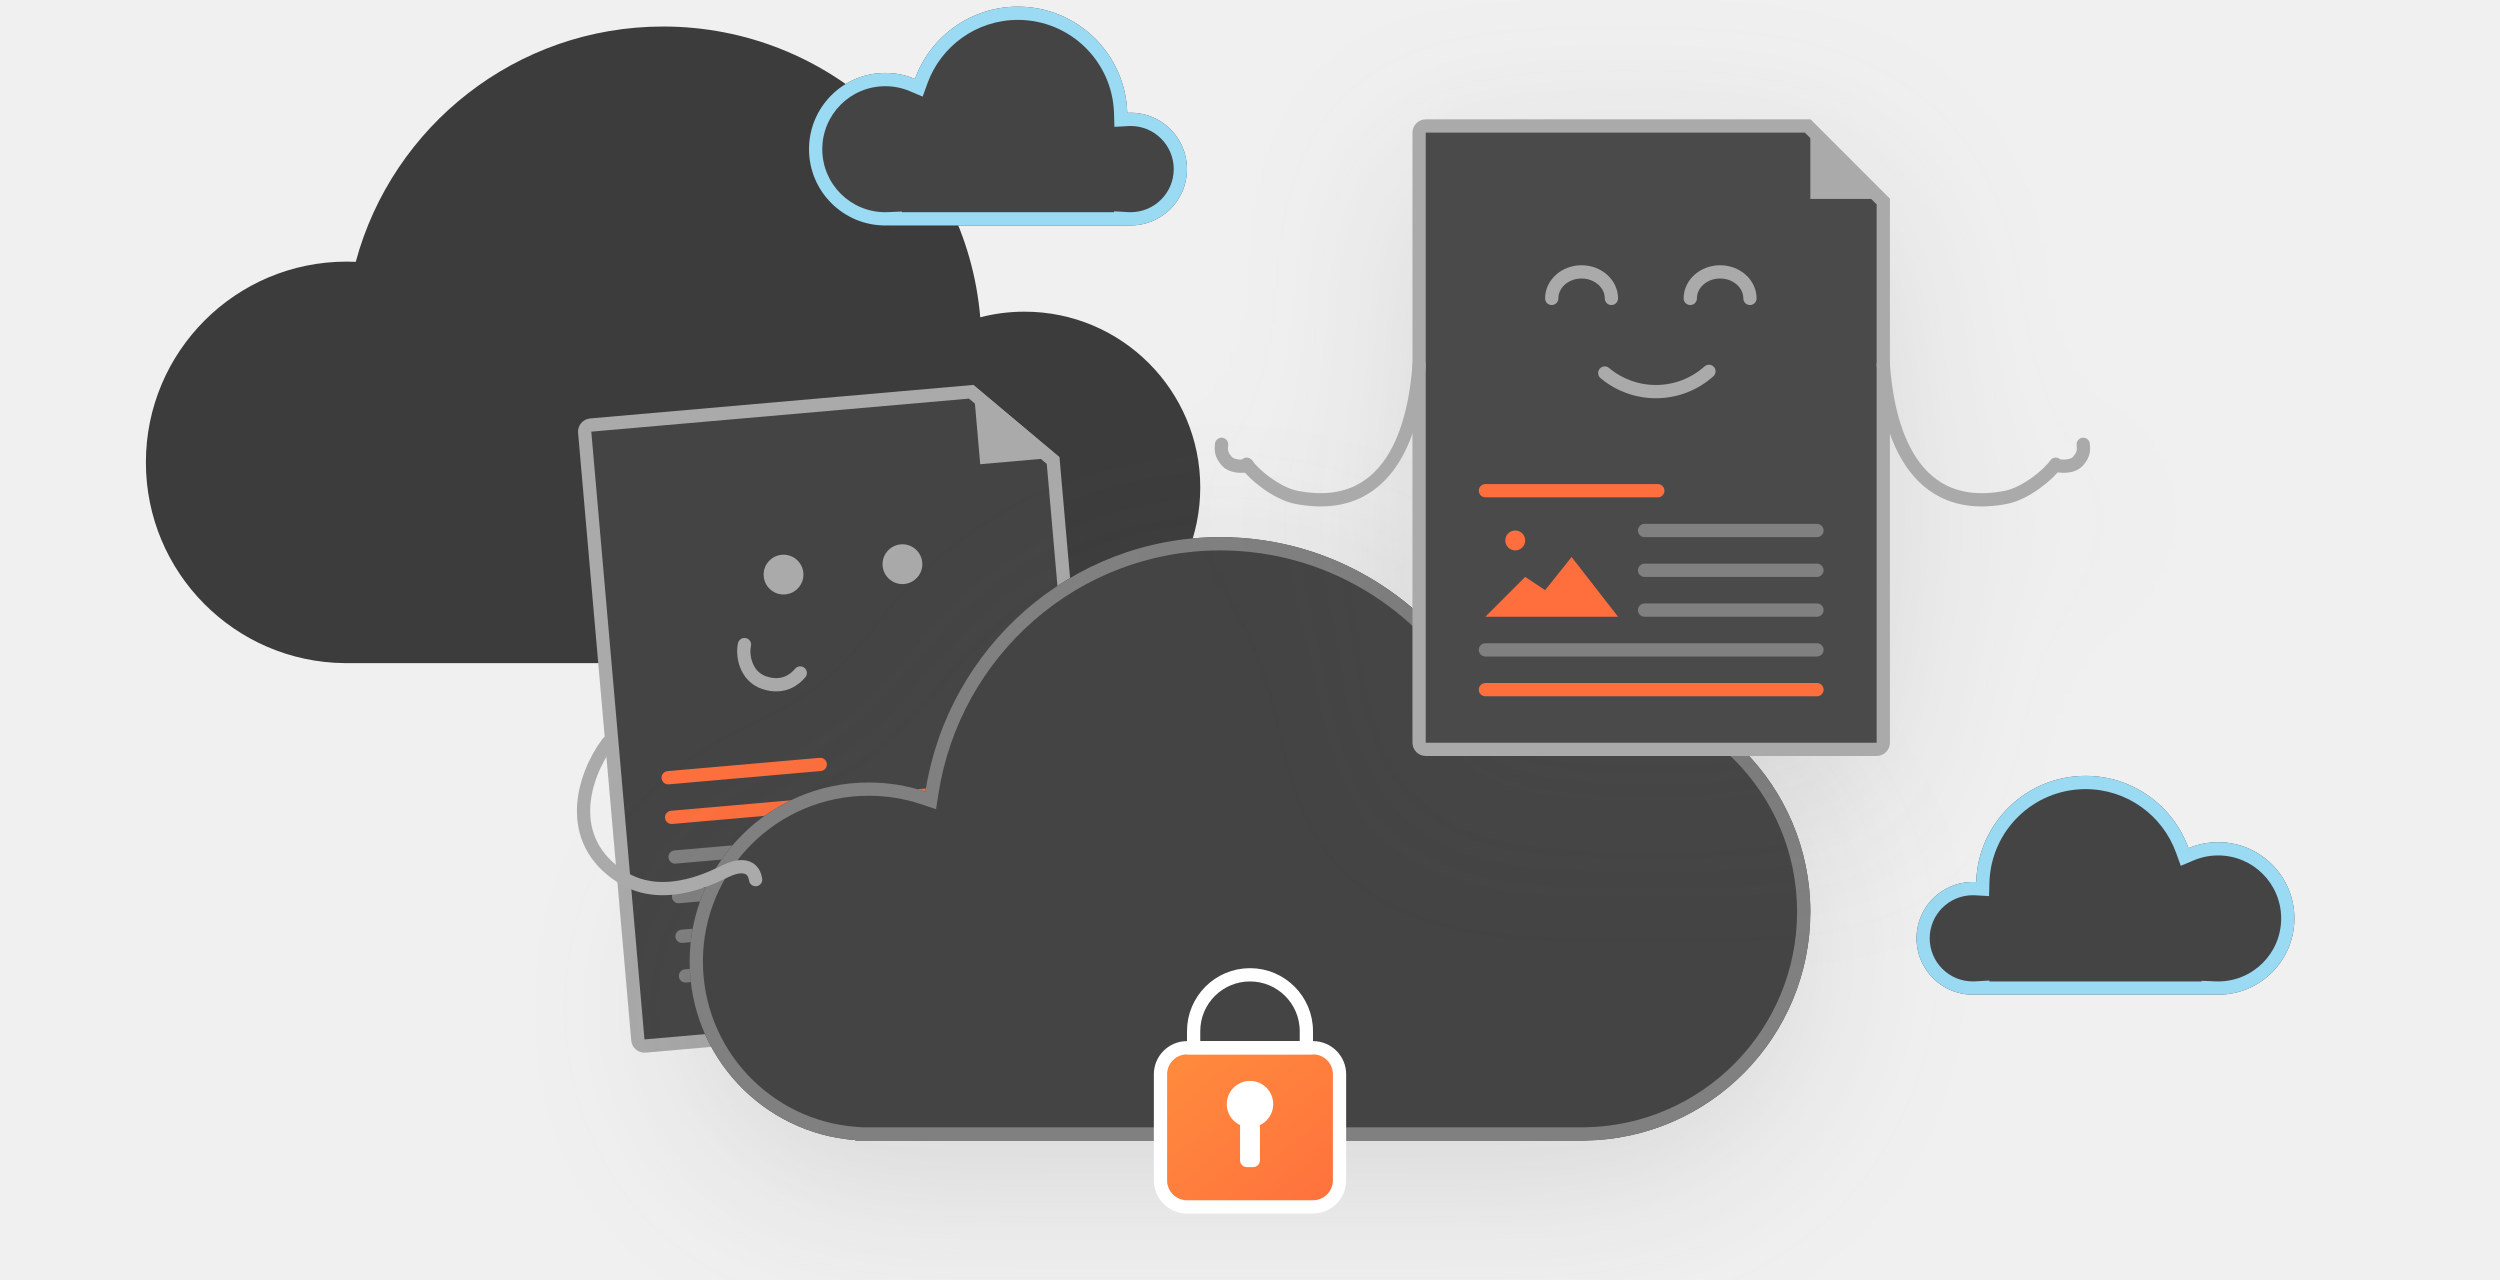
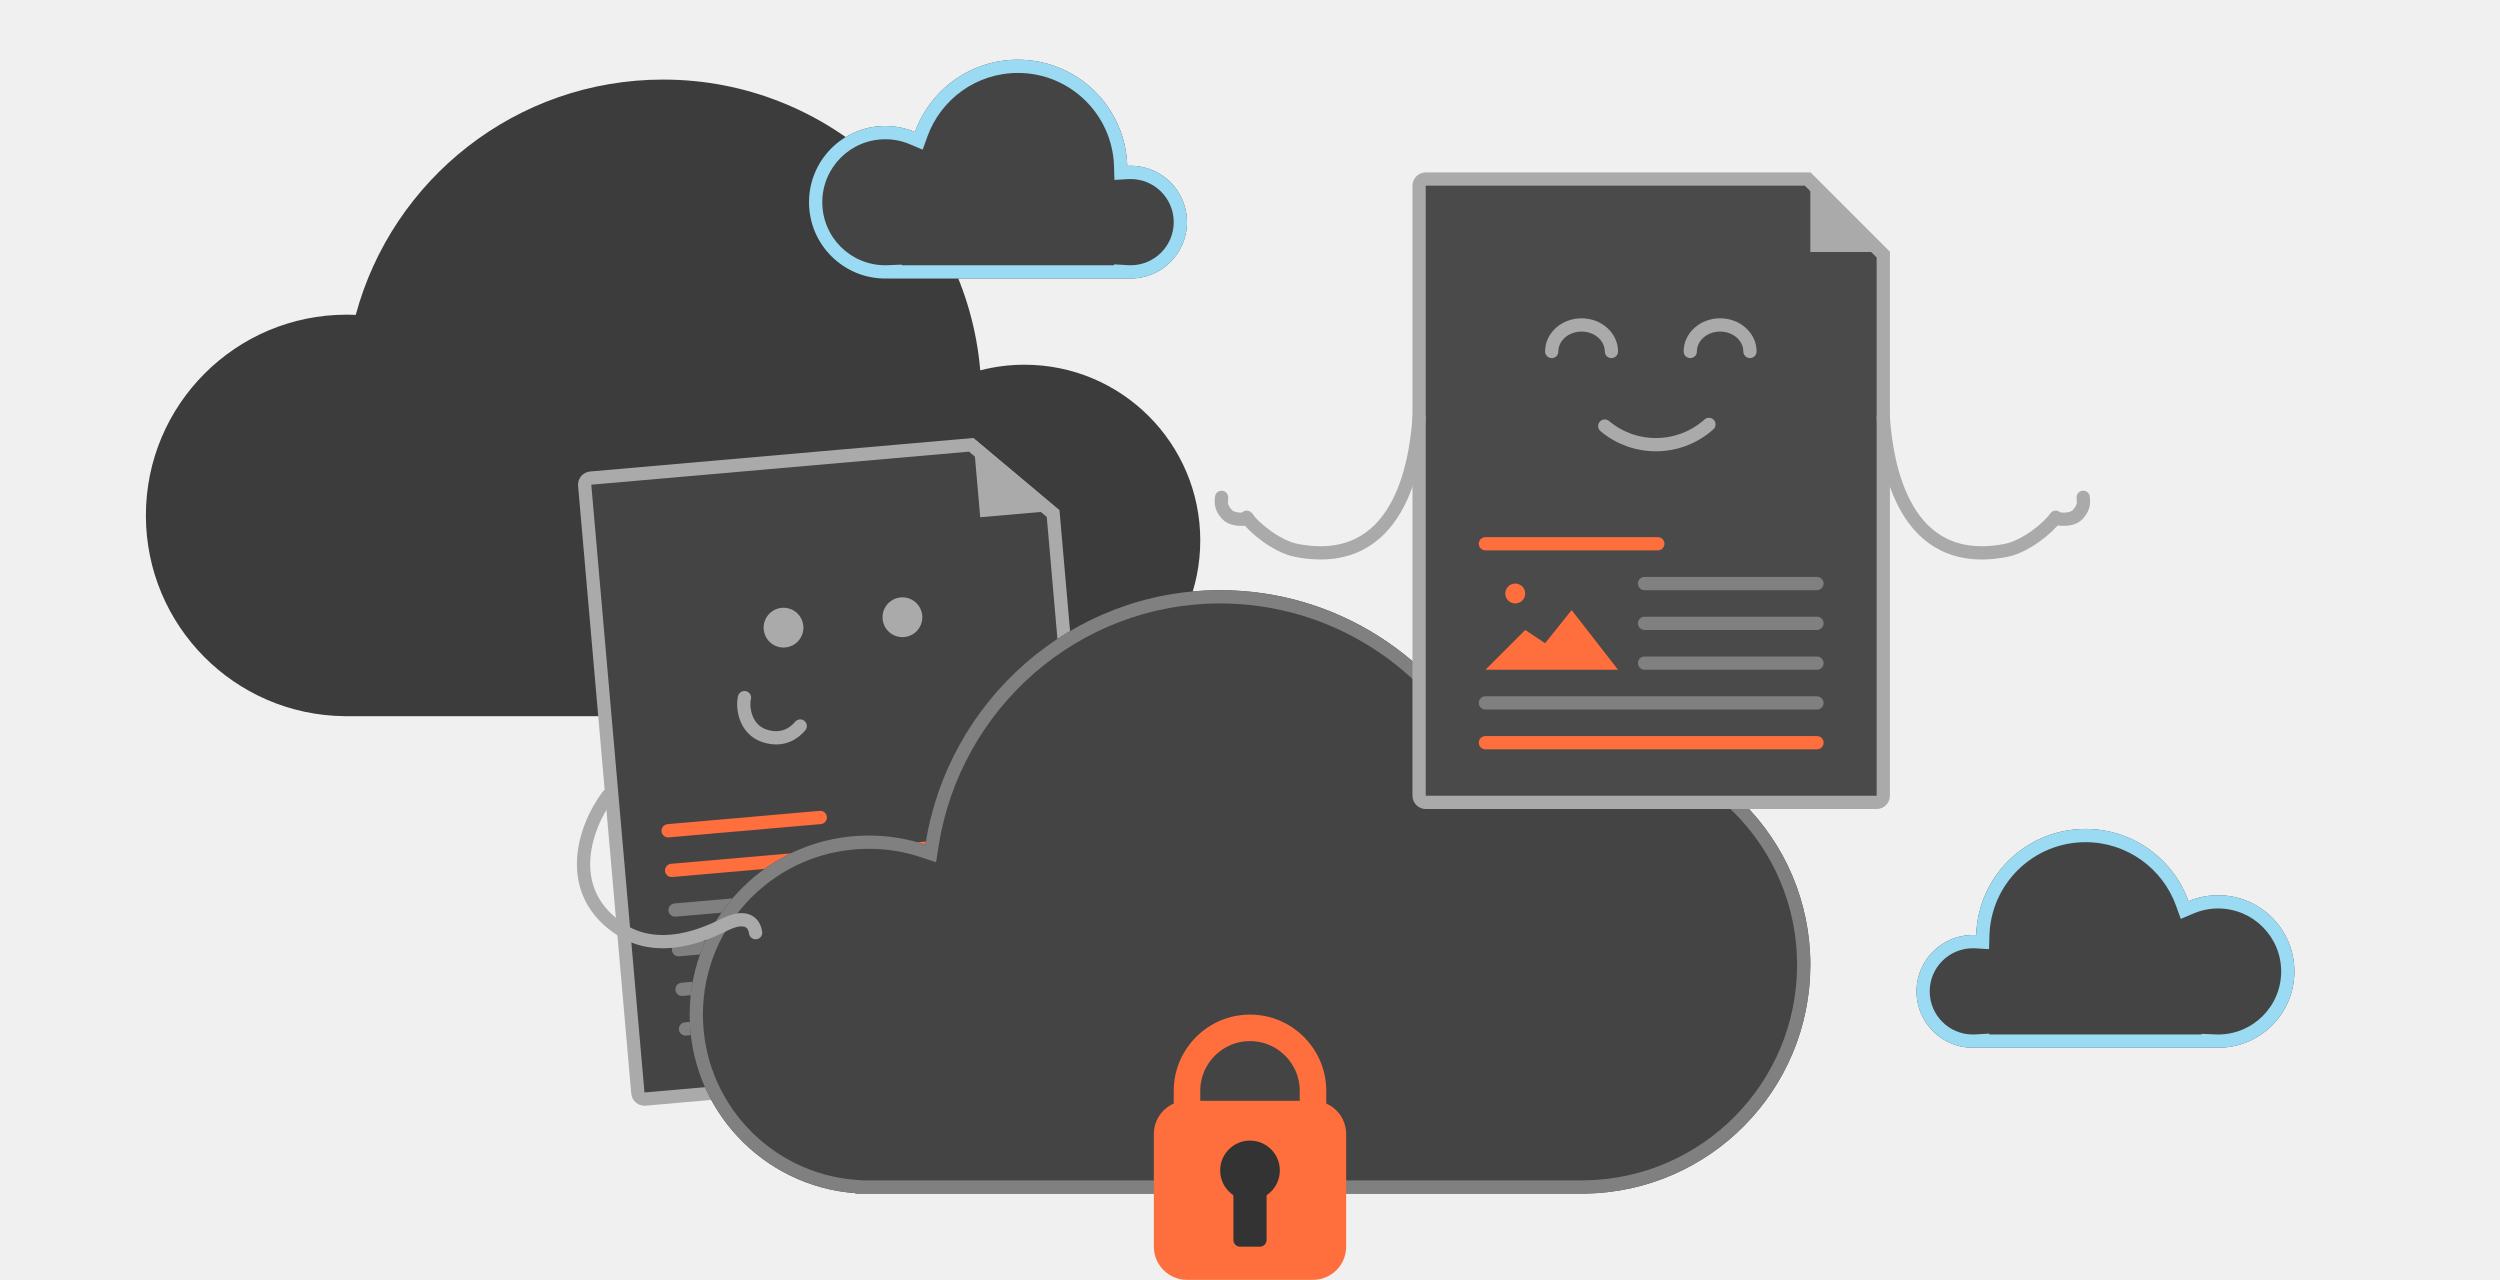
<svg xmlns="http://www.w3.org/2000/svg" width="377" height="193" viewBox="0 0 377 193" fill="none">
  <g clip-path="url(#a)">
-     <path fill-rule="evenodd" clip-rule="evenodd" d="M154.5 100H52v-.001c-16.594-.147-30-13.644-30-30.273 0-16.72 13.554-30.274 30.274-30.274.46 0 .919.01 1.374.03C59.155 19.044 77.822 4 100 4c25.111 0 45.718 19.282 47.823 43.848A26.546 26.546 0 0 1 154.5 47c14.636 0 26.5 11.864 26.5 26.5 0 14.469-11.595 26.229-26 26.495V100h-.5Z" fill="#3C3C3C" />
+     <path fill-rule="evenodd" clip-rule="evenodd" d="M154.5 108H52v-.001c-16.594-.147-30-13.644-30-30.273 0-16.72 13.554-30.274 30.274-30.274.46 0 .919.01 1.374.03C59.155 27.044 77.822 12 100 12c25.111 0 45.718 19.282 47.823 43.848A26.546 26.546 0 0 1 154.5 55c14.636 0 26.5 11.865 26.5 26.5 0 14.469-11.595 26.229-26 26.495V108h-.5Z" fill="#3C3C3C" />
+     <mask id="a" fill="#fff">
+       <path fill-rule="evenodd" clip-rule="evenodd" d="M334 157.989c.166.007.332.011.5.011 6.351 0 11.5-5.149 11.5-11.5s-5.149-11.5-11.5-11.5a11.45 11.45 0 0 0-4.474.903C327.734 129.545 321.648 125 314.5 125c-8.95 0-16.236 7.127-16.493 16.015a8.5 8.5 0 1 0-.007 16.971V158h36v-.011Z" />
+     </mask>
+     <path fill-rule="evenodd" clip-rule="evenodd" d="M334 157.989c.166.007.332.011.5.011 6.351 0 11.5-5.149 11.5-11.5s-5.149-11.5-11.5-11.5a11.45 11.45 0 0 0-4.474.903C327.734 129.545 321.648 125 314.5 125c-8.95 0-16.236 7.127-16.493 16.015a8.5 8.5 0 1 0-.007 16.971V158h36v-.011Z" fill="#444" />
+     <path d="M334 157.989h-2v-2.087l2.085.089-.085 1.998Zm-3.974-22.086.779 1.842-1.944.822-.716-1.986 1.881-.678Zm-32.019 5.112 1.999.058-.059 2.059-2.057-.121.117-1.996ZM298 157.986l-.116-1.997 2.116-.123v2.12h-2Zm0 .014v2h-2v-2h2Zm36 0h2v2h-2v-2Zm.085-2.009c.138.006.276.009.415.009v4c-.196 0-.391-.004-.585-.013l.17-3.996Zm.415.009a9.5 9.5 0 0 0 9.5-9.5h4c0 7.456-6.044 13.5-13.5 13.5v-4Zm9.5-9.5a9.5 9.5 0 0 0-9.5-9.5v-4c7.456 0 13.5 6.044 13.5 13.5h-4Zm-9.5-9.5a9.46 9.46 0 0 0-3.695.745l-1.557-3.685A13.47 13.47 0 0 1 334.5 133v4Zm-6.355-.419c-2.016-5.59-7.367-9.581-13.645-9.581v-4c8.017 0 14.839 5.099 17.408 12.224l-3.763 1.357ZM314.5 127c-7.865 0-14.268 6.263-14.494 14.073l-3.998-.116C296.296 130.99 304.464 123 314.5 123v4Zm-16.61 16.011a7.195 7.195 0 0 0-.39-.011v-4c.209 0 .418.006.624.018l-.234 3.993Zm-.39-.011a6.5 6.5 0 0 0-6.5 6.5h-4c0-5.799 4.701-10.5 10.5-10.5v4Zm-6.5 6.5a6.5 6.5 0 0 0 6.5 6.5v4c-5.799 0-10.5-4.701-10.5-10.5h4Zm6.5 6.5c.129 0 .257-.004.384-.011l.232 3.993c-.204.012-.41.018-.616.018v-4Zm2.5 1.986V158h-4v-.014h4ZM298 156h16.5v4H298v-4Zm16.5 0H334v4h-19.5v-4Zm17.5 2v-.011h4V158h-4Z" fill="#9ADAF3" mask="url(#a)" />
    <mask id="b" fill="#fff">
-       <path fill-rule="evenodd" clip-rule="evenodd" d="M334 149.989c.166.007.332.011.5.011 6.351 0 11.5-5.149 11.5-11.5s-5.149-11.5-11.5-11.5a11.45 11.45 0 0 0-4.474.903C327.734 121.545 321.648 117 314.5 117c-8.95 0-16.236 7.127-16.493 16.015a8.5 8.5 0 1 0-.007 16.971V150h36v-.011Z" />
+       <path fill-rule="evenodd" clip-rule="evenodd" d="M134 41.99c-.166.006-.332.01-.5.01-6.351 0-11.5-5.149-11.5-11.5S127.149 19 133.5 19c1.587 0 3.099.321 4.474.903C140.266 13.545 146.352 9 153.5 9c8.95 0 16.236 7.127 16.493 16.015a8.5 8.5 0 1 1 .007 16.97V42h-36v-.01Z" />
    </mask>
-     <path fill-rule="evenodd" clip-rule="evenodd" d="M334 149.989c.166.007.332.011.5.011 6.351 0 11.5-5.149 11.5-11.5s-5.149-11.5-11.5-11.5a11.45 11.45 0 0 0-4.474.903C327.734 121.545 321.648 117 314.5 117c-8.95 0-16.236 7.127-16.493 16.015a8.5 8.5 0 1 0-.007 16.971V150h36v-.011Z" fill="#444" />
-     <path d="M334 149.989h-2v-2.087l2.085.089-.085 1.998Zm-3.974-22.086.779 1.842-1.944.822-.716-1.986 1.881-.678Zm-32.019 5.112 1.999.058-.059 2.059-2.057-.121.117-1.996ZM298 149.986l-.116-1.997 2.116-.123v2.12h-2Zm0 .014v2h-2v-2h2Zm36 0h2v2h-2v-2Zm.085-2.009c.138.006.276.009.415.009v4c-.196 0-.391-.004-.585-.013l.17-3.996Zm.415.009a9.5 9.5 0 0 0 9.5-9.5h4c0 7.456-6.044 13.5-13.5 13.5v-4Zm9.5-9.5a9.5 9.5 0 0 0-9.5-9.5v-4c7.456 0 13.5 6.044 13.5 13.5h-4Zm-9.5-9.5a9.46 9.46 0 0 0-3.695.745l-1.557-3.685A13.47 13.47 0 0 1 334.5 125v4Zm-6.355-.419c-2.016-5.59-7.367-9.581-13.645-9.581v-4c8.017 0 14.839 5.099 17.408 12.224l-3.763 1.357ZM314.5 119c-7.865 0-14.268 6.263-14.494 14.073l-3.998-.116C296.296 122.99 304.464 115 314.5 115v4Zm-16.61 16.011a7.195 7.195 0 0 0-.39-.011v-4c.209 0 .418.006.624.018l-.234 3.993Zm-.39-.011a6.5 6.5 0 0 0-6.5 6.5h-4c0-5.799 4.701-10.5 10.5-10.5v4Zm-6.5 6.5a6.5 6.5 0 0 0 6.5 6.5v4c-5.799 0-10.5-4.701-10.5-10.5h4Zm6.5 6.5c.129 0 .257-.004.384-.011l.232 3.993c-.204.012-.41.018-.616.018v-4Zm2.5 1.986V150h-4v-.014h4ZM298 148h16.5v4H298v-4Zm16.5 0H334v4h-19.5v-4Zm17.5 2v-.011h4V150h-4Z" fill="#9ADAF3" mask="url(#b)" />
-     <mask id="c" fill="#fff">
-       <path fill-rule="evenodd" clip-rule="evenodd" d="M134 33.99c-.166.006-.332.01-.5.01-6.351 0-11.5-5.149-11.5-11.5S127.149 11 133.5 11c1.587 0 3.099.321 4.474.903C140.266 5.545 146.352 1 153.5 1c8.95 0 16.236 7.127 16.493 16.015a8.5 8.5 0 1 1 .007 16.97V34h-36v-.01Z" />
-     </mask>
-     <path fill-rule="evenodd" clip-rule="evenodd" d="M134 33.99c-.166.006-.332.01-.5.01-6.351 0-11.5-5.149-11.5-11.5S127.149 11 133.5 11c1.587 0 3.099.321 4.474.903C140.266 5.545 146.352 1 153.5 1c8.95 0 16.236 7.127 16.493 16.015a8.5 8.5 0 1 1 .007 16.97V34h-36v-.01Z" fill="#444" />
-     <path d="M134 33.99h2v-2.088l-2.085.09.085 1.997Zm3.974-22.087-.779 1.842 1.944.822.716-1.986-1.881-.678Zm32.019 5.112-1.999.058.059 2.06 2.057-.122-.117-1.996Zm.007 16.97.116-1.996-2.116-.123v2.12h2Zm0 .015v2h2v-2h-2Zm-36 0h-2v2h2v-2Zm-.085-2.009a9.87 9.87 0 0 1-.415.009v4c.196 0 .391-.004.585-.013l-.17-3.996ZM133.5 32a9.5 9.5 0 0 1-9.5-9.5h-4c0 7.456 6.044 13.5 13.5 13.5v-4Zm-9.5-9.5a9.5 9.5 0 0 1 9.5-9.5V9c-7.456 0-13.5 6.044-13.5 13.5h4Zm9.5-9.5a9.46 9.46 0 0 1 3.695.745l1.557-3.685A13.462 13.462 0 0 0 133.5 9v4Zm6.355-.419C141.871 6.991 147.222 3 153.5 3v-4c-8.017 0-14.839 5.099-17.408 12.224l3.763 1.357ZM153.5 3c7.865 0 14.268 6.263 14.494 14.073l3.998-.116C171.704 6.99 163.536-1 153.5-1v4Zm16.61 16.011c.129-.007.259-.011.39-.011v-4c-.209 0-.418.006-.624.018l.234 3.993Zm.39-.011a6.5 6.5 0 0 1 6.5 6.5h4c0-5.799-4.701-10.5-10.5-10.5v4Zm6.5 6.5a6.5 6.5 0 0 1-6.5 6.5v4c5.799 0 10.5-4.701 10.5-10.5h-4Zm-6.5 6.5a6.6 6.6 0 0 1-.384-.011l-.232 3.993c.204.012.41.018.616.018v-4Zm-2.5 1.986V34h4v-.014h-4ZM170 32h-16.5v4H170v-4Zm-16.5 0H134v4h19.5v-4ZM136 34v-.01h-4V34h4Z" fill="#9ADAF3" mask="url(#c)" />
-     <path d="m158.812 69.454 7.11 81.276a.999.999 0 0 1-.909 1.083l-67.74 5.927a1 1 0 0 1-1.084-.909l-8.018-91.65a1 1 0 0 1 .908-1.084l57.367-5.019 12.366 10.376Z" fill="#444" stroke="#AAA" stroke-width="2" />
-     <rect x="102.291" y="146.258" width="52" height="2" rx="1" transform="rotate(-5 102.291 146.258)" fill="gray" />
-     <rect x="101.768" y="140.281" width="52" height="2" rx="1" transform="rotate(-5 101.768 140.281)" fill="gray" />
-     <rect x="101.244" y="134.304" width="52" height="2" rx="1" transform="rotate(-5 101.244 134.304)" fill="gray" />
-     <rect x="100.721" y="128.327" width="52" height="2" rx="1" transform="rotate(-5 100.721 128.327)" fill="gray" />
-     <rect x="100.199" y="122.35" width="52" height="2" rx="1" transform="rotate(-5 100.199 122.35)" fill="#FF6F3D" />
-     <rect x="99.676" y="116.373" width="25.022" height="2" rx="1" transform="rotate(-5 99.676 116.373)" fill="#FF6F3D" />
-     <path d="m146.771 58.046 13.001 10.908L147.817 70l-1.046-11.954Z" fill="#AAA" />
-     <circle cx="118.156" cy="86.649" r="3" transform="rotate(-5 118.156 86.649)" fill="#AAA" />
-     <circle cx="136.088" cy="85.08" r="3" transform="rotate(-5 136.088 85.08)" fill="#AAA" />
-     <path d="M112.269 97.203c-.368 1.537.119 4.807 3.013 5.759 2.894.951 4.634-.573 5.392-1.476" stroke="#AAA" stroke-width="2" stroke-linecap="round" />
+     <path fill-rule="evenodd" clip-rule="evenodd" d="M134 41.99c-.166.006-.332.01-.5.01-6.351 0-11.5-5.149-11.5-11.5S127.149 19 133.5 19c1.587 0 3.099.321 4.474.903C140.266 13.545 146.352 9 153.5 9c8.95 0 16.236 7.127 16.493 16.015a8.5 8.5 0 1 1 .007 16.97V42h-36v-.01Z" fill="#444" />
+     <path d="M134 41.99h2v-2.088l-2.085.09.085 1.997Zm3.974-22.087-.779 1.842 1.944.822.716-1.986-1.881-.678Zm32.019 5.112-1.999.058.059 2.06 2.057-.122-.117-1.996Zm.007 16.97.116-1.996-2.116-.123v2.12h2Zm0 .015v2h2v-2h-2Zm-36 0h-2v2h2v-2Zm-.085-2.009a9.87 9.87 0 0 1-.415.009v4c.196 0 .391-.004.585-.013l-.17-3.996ZM133.5 40a9.5 9.5 0 0 1-9.5-9.5h-4c0 7.456 6.044 13.5 13.5 13.5v-4Zm-9.5-9.5a9.5 9.5 0 0 1 9.5-9.5v-4c-7.456 0-13.5 6.044-13.5 13.5h4Zm9.5-9.5a9.46 9.46 0 0 1 3.695.745l1.557-3.685A13.462 13.462 0 0 0 133.5 17v4Zm6.355-.419C141.871 14.991 147.222 11 153.5 11V7c-8.017 0-14.839 5.099-17.408 12.224l3.763 1.357ZM153.5 11c7.865 0 14.268 6.263 14.494 14.073l3.998-.116C171.704 14.99 163.536 7 153.5 7v4Zm16.61 16.011c.129-.007.259-.011.39-.011v-4c-.209 0-.418.006-.624.018l.234 3.993Zm.39-.011a6.5 6.5 0 0 1 6.5 6.5h4c0-5.799-4.701-10.5-10.5-10.5v4Zm6.5 6.5a6.5 6.5 0 0 1-6.5 6.5v4c5.799 0 10.5-4.701 10.5-10.5h-4Zm-6.5 6.5a6.6 6.6 0 0 1-.384-.011l-.232 3.993c.204.012.41.018.616.018v-4Zm-2.5 1.986V42h4v-.014h-4ZM170 40h-16.5v4H170v-4Zm-16.5 0H134v4h19.5v-4ZM136 42v-.01h-4V42h4Z" fill="#9ADAF3" mask="url(#b)" />
+     <path d="M88.17 73.18a1 1 0 0 1 .91-1.083l57.366-5.019 12.366 10.376 7.11 81.275a.999.999 0 0 1-.909 1.084l-67.74 5.926a.999.999 0 0 1-1.084-.909L88.17 73.18Z" fill="#444" stroke="#AAA" stroke-width="2" />
+     <rect x="102.29" y="154.258" width="52" height="2" rx="1" transform="rotate(-5 102.29 154.258)" fill="gray" />
+     <rect x="101.768" y="148.281" width="52" height="2" rx="1" transform="rotate(-5 101.768 148.281)" fill="gray" />
+     <rect x="101.244" y="142.304" width="52" height="2" rx="1" transform="rotate(-5 101.244 142.304)" fill="gray" />
+     <rect x="100.722" y="136.327" width="52" height="2" rx="1" transform="rotate(-5 100.722 136.327)" fill="gray" />
+     <rect x="100.198" y="130.35" width="52" height="2" rx="1" transform="rotate(-5 100.198 130.35)" fill="#FF6F3D" />
+     <rect x="99.676" y="124.372" width="25.022" height="2" rx="1" transform="rotate(-5 99.676 124.372)" fill="#FF6F3D" />
+     <path d="m146.771 66.046 13.001 10.908L147.817 78l-1.046-11.954Z" fill="#AAA" />
+     <circle cx="118.155" cy="94.649" r="3" transform="rotate(-5 118.155 94.649)" fill="#AAA" />
+     <circle cx="136.087" cy="93.08" r="3" transform="rotate(-5 136.087 93.08)" fill="#AAA" />
+     <path d="M112.268 105.202c-.368 1.538.119 4.808 3.013 5.759 2.894.952 4.634-.572 5.392-1.475" stroke="#AAA" stroke-width="2" stroke-linecap="round" />
    <g filter="url(#d)">
-       <mask id="e" fill="#fff">
-         <path fill-rule="evenodd" clip-rule="evenodd" d="M131 172h108v-.004c18.823-.267 34-15.609 34-34.496 0-19.054-15.446-34.5-34.5-34.5a34.381 34.381 0 0 0-14.274 3.082C216.826 91.206 201.592 81 184 81c-22.458 0-41.073 16.634-44.452 38.381A26.975 26.975 0 0 0 131 118c-14.912 0-27 12.088-27 27 0 14.239 11.022 25.904 25 26.927V172h2Z" />
+       <mask id="c" fill="#fff">
+         <path fill-rule="evenodd" clip-rule="evenodd" d="M131 180h108v-.004c18.823-.267 34-15.609 34-34.496 0-19.054-15.446-34.5-34.5-34.5a34.381 34.381 0 0 0-14.274 3.082C216.826 99.206 201.592 89 184 89c-22.458 0-41.073 16.634-44.452 38.381A26.975 26.975 0 0 0 131 126c-14.912 0-27 12.088-27 27 0 14.239 11.022 25.904 25 26.927V180h2Z" />
      </mask>
-       <path fill-rule="evenodd" clip-rule="evenodd" d="M131 172h108v-.004c18.823-.267 34-15.609 34-34.496 0-19.054-15.446-34.5-34.5-34.5a34.381 34.381 0 0 0-14.274 3.082C216.826 91.206 201.592 81 184 81c-22.458 0-41.073 16.634-44.452 38.381A26.975 26.975 0 0 0 131 118c-14.912 0-27 12.088-27 27 0 14.239 11.022 25.904 25 26.927V172h2Z" fill="#444" />
-       <path d="M239 172h2v2h-2v-2Zm0-.004h-2v-1.971l1.972-.028.028 1.999Zm-14.774-65.914.828 1.821-1.758.8-.861-1.73 1.791-.891Zm-84.678 13.299 1.976.307-.364 2.339-2.245-.749.633-1.897ZM129 171.927l.146-1.995 1.854.136v1.859h-2Zm0 .073v2h-2v-2h2Zm2-2h53v4h-53v-4Zm53 0h54.5v4H184v-4Zm54.5 0h.5v4h-.5v-4Zm-1.5 2v-.004h4V172h-4Zm1.972-2.003C256.703 169.745 271 155.292 271 137.5h4c0 19.982-16.056 36.213-35.972 36.496l-.056-3.999ZM271 137.5c0-17.949-14.551-32.5-32.5-32.5v-4c20.158 0 36.5 16.342 36.5 36.5h-4ZM238.5 105a32.37 32.37 0 0 0-13.446 2.903l-1.657-3.641A36.37 36.37 0 0 1 238.5 101v4Zm-16.065 1.973C215.356 92.743 200.795 83 184 83v-4c18.388 0 34.295 10.67 42.016 26.191l-3.581 1.782ZM184 83c-21.44 0-39.243 15.884-42.476 36.688l-3.953-.614C141.097 96.384 160.525 79 184 79v4Zm-45.085 38.278A24.99 24.99 0 0 0 131 120v-4c3.205 0 6.293.521 9.18 1.484l-1.265 3.794ZM131 120c-13.807 0-25 11.193-25 25h-4c0-16.016 12.984-29 29-29v4Zm-25 25c0 13.183 10.206 23.985 23.146 24.932l-.292 3.99C113.839 172.822 102 160.295 102 145h4Zm25 26.927V172h-4v-.073h4ZM129 170h2v4h-2v-4Z" fill="gray" mask="url(#e)" />
+       <path fill-rule="evenodd" clip-rule="evenodd" d="M131 180h108v-.004c18.823-.267 34-15.609 34-34.496 0-19.054-15.446-34.5-34.5-34.5a34.381 34.381 0 0 0-14.274 3.082C216.826 99.206 201.592 89 184 89c-22.458 0-41.073 16.634-44.452 38.381A26.975 26.975 0 0 0 131 126c-14.912 0-27 12.088-27 27 0 14.239 11.022 25.904 25 26.927V180h2Z" fill="#444" />
+       <path d="M239 180h2v2h-2v-2Zm0-.004h-2v-1.971l1.972-.028.028 1.999Zm-14.774-65.914.828 1.821-1.758.8-.861-1.73 1.791-.891Zm-84.678 13.299 1.976.307-.364 2.339-2.245-.749.633-1.897ZM129 179.927l.146-1.995 1.854.136v1.859h-2Zm0 .073v2h-2v-2h2Zm2-2h53v4h-53v-4Zm53 0h54.5v4H184v-4Zm54.5 0h.5v4h-.5v-4Zm-1.5 2v-.004h4V180h-4Zm1.972-2.003C256.703 177.745 271 163.292 271 145.5h4c0 19.982-16.056 36.213-35.972 36.496l-.056-3.999ZM271 145.5c0-17.949-14.551-32.5-32.5-32.5v-4c20.158 0 36.5 16.342 36.5 36.5h-4ZM238.5 113a32.37 32.37 0 0 0-13.446 2.903l-1.657-3.641A36.37 36.37 0 0 1 238.5 109v4Zm-16.065 1.973C215.356 100.743 200.795 91 184 91v-4c18.388 0 34.295 10.67 42.016 26.191l-3.581 1.782ZM184 91c-21.44 0-39.243 15.884-42.476 36.688l-3.953-.614C141.097 104.384 160.525 87 184 87v4Zm-45.085 38.278A24.99 24.99 0 0 0 131 128v-4c3.205 0 6.293.521 9.18 1.484l-1.265 3.794ZM131 128c-13.807 0-25 11.193-25 25h-4c0-16.016 12.984-29 29-29v4Zm-25 25c0 13.183 10.206 23.985 23.146 24.932l-.292 3.99C113.839 180.822 102 168.295 102 153h4Zm25 26.927V180h-4v-.073h4ZM129 178h2v4h-2v-4Z" fill="gray" mask="url(#c)" />
    </g>
-     <path d="M91.668 112c-3.771 5.061-6.682 14.689 2.06 20.256 6.648 4.234 14.74-.507 15.94-1.013m0 .018c1.259-.644 3.879-1.267 4.281 1.386" stroke="#AAA" stroke-width="2" stroke-linecap="round" />
+     <path d="M91.668 120c-3.771 5.061-6.682 14.689 2.06 20.256 6.648 4.234 14.74-.507 15.94-1.013m0 .018c1.259-.644 3.879-1.267 4.281 1.386" stroke="#AAA" stroke-width="2" stroke-linecap="round" />
    <g filter="url(#f)">
-       <path d="M284 30.414V112a1 1 0 0 1-1 1h-68a1 1 0 0 1-1-1V20a1 1 0 0 1 1-1h57.586L284 30.414Z" fill="#4A4A4A" stroke="#AAA" stroke-width="2" />
-       <path d="m273 18 12 12h-12V18Z" fill="#AAA" />
-       <path d="M214 55c-.5 7-3 23-18.5 20-2.979-.577-6.5-3.5-7.5-5" stroke="#AAA" stroke-width="2" stroke-linecap="round" />
-       <path d="M184.214 67c-.045.665-.217 1.43.804 2.57.649.724 2.056.867 3.147.623M284 55c.5 7 3 23 18.5 20 2.979-.577 6.5-3.5 7.5-5m4.15-3c.045.665.216 1.43-.805 2.57-.649.724-2.056.867-3.147.623M243 45c0-2.21-2.015-4-4.5-4s-4.5 1.79-4.5 4m29.893 0c0-2.21-2.015-4-4.5-4-2.486 0-4.5 1.79-4.5 4M242 56.252a11.951 11.951 0 0 0 7.709 2.804c3.073 0 5.877-1.156 8-3.056" stroke="#AAA" stroke-width="2" stroke-linecap="round" />
-       <rect x="247" y="79" width="28" height="2" rx="1" fill="gray" />
-       <rect x="223" y="73" width="28" height="2" rx="1" fill="#FF6F3D" />
-       <rect x="247" y="85" width="28" height="2" rx="1" fill="gray" />
-       <rect x="247" y="91" width="28" height="2" rx="1" fill="gray" />
-       <rect x="223" y="97" width="52" height="2" rx="1" fill="gray" />
-       <rect x="223" y="103" width="52" height="2" rx="1" fill="#FF6F3D" />
-       <path d="m230 87-6 6h20l-7-9-4 5-3-2Z" fill="#FF6F3D" />
-       <circle cx="228.5" cy="81.5" r="1.5" fill="#FF6F3D" />
+       <path d="M214 28a1 1 0 0 1 1-1h57.586L284 38.414V120a1 1 0 0 1-1 1h-68a1 1 0 0 1-1-1V28Z" fill="#4A4A4A" stroke="#AAA" stroke-width="2" />
+       <path d="m273 26 12 12h-12V26Z" fill="#AAA" />
+       <path d="M214 63c-.5 7-3 23-18.5 20-2.979-.577-6.5-3.5-7.5-5" stroke="#AAA" stroke-width="2" stroke-linecap="round" />
+       <path d="M184.214 75c-.045.665-.217 1.431.804 2.57.649.724 2.056.867 3.147.623M284 63c.5 7 3 23 18.5 20 2.979-.577 6.5-3.5 7.5-5m4.149-3c.045.665.216 1.431-.805 2.57-.649.724-2.056.867-3.147.623M243 53c0-2.21-2.015-4-4.5-4s-4.5 1.79-4.5 4m29.893 0c0-2.21-2.015-4-4.5-4-2.486 0-4.5 1.79-4.5 4M242 64.252a11.951 11.951 0 0 0 7.709 2.804c3.073 0 5.877-1.156 8-3.056" stroke="#AAA" stroke-width="2" stroke-linecap="round" />
+       <rect x="247" y="87" width="28" height="2" rx="1" fill="gray" />
+       <rect x="223" y="81" width="28" height="2" rx="1" fill="#FF6F3D" />
+       <rect x="247" y="93" width="28" height="2" rx="1" fill="gray" />
+       <rect x="247" y="99" width="28" height="2" rx="1" fill="gray" />
+       <rect x="223" y="105" width="52" height="2" rx="1" fill="gray" />
+       <rect x="223" y="111" width="52" height="2" rx="1" fill="#FF6F3D" />
+       <path d="m230 95-6 6h20l-7-9-4 5-3-2Z" fill="#FF6F3D" />
+       <circle cx="228.5" cy="89.5" r="1.5" fill="#FF6F3D" />
    </g>
-     <rect x="175" y="158" width="27" height="24" rx="4" fill="url(#g)" stroke="#fff" stroke-width="2" />
-     <circle cx="188.5" cy="166.5" r="3" fill="#fff" stroke="#fff" />
-     <path d="M187.5 168.5h2v6.5a.5.5 0 0 1-.5.5h-1a.5.5 0 0 1-.5-.5v-6.5Z" fill="#fff" stroke="#fff" />
-     <path d="M197 155.5v2.5h-17v-2.5a8.5 8.5 0 0 1 17 0Z" stroke="#fff" stroke-width="2" />
+     <path d="M179 164.5a9.5 9.5 0 0 1 9.5-9.5 9.5 9.5 0 0 1 9.5 9.5v4.5h-19v-4.5Z" stroke="#FF6F3D" stroke-width="4" />
+     <rect x="174" y="166" width="29" height="27" rx="5" fill="#FF6F3D" />
+     <circle cx="188.5" cy="176.5" r="4.5" fill="#333" />
+     <path d="M186 179h5v8a1 1 0 0 1-1 1h-3a1 1 0 0 1-1-1v-8Z" fill="#333" />
  </g>
-   <defs>
-     <filter id="d" x="79" y="63" width="219" height="141" filterUnits="userSpaceOnUse" color-interpolation-filters="sRGB">
-       <feFlood flood-opacity="0" result="BackgroundImageFix" />
-       <feColorMatrix in="SourceAlpha" values="0 0 0 0 0 0 0 0 0 0 0 0 0 0 0 0 0 0 127 0" result="hardAlpha" />
-       <feOffset dy="7" />
-       <feGaussianBlur stdDeviation="12.5" />
-       <feColorMatrix values="0 0 0 0 0.333 0 0 0 0 0.333 0 0 0 0 0.333 0 0 0 0.15 0" />
-       <feBlend in2="BackgroundImageFix" result="effect1_dropShadow_1769_8249" />
-       <feBlend in="SourceGraphic" in2="effect1_dropShadow_1769_8249" result="shape" />
-     </filter>
-     <filter id="f" x="158.176" y="0" width="182.012" height="146" filterUnits="userSpaceOnUse" color-interpolation-filters="sRGB">
-       <feFlood flood-opacity="0" result="BackgroundImageFix" />
-       <feColorMatrix in="SourceAlpha" values="0 0 0 0 0 0 0 0 0 0 0 0 0 0 0 0 0 0 127 0" result="hardAlpha" />
-       <feOffset dy="7" />
-       <feGaussianBlur stdDeviation="12.5" />
-       <feColorMatrix values="0 0 0 0 0.333 0 0 0 0 0.333 0 0 0 0 0.333 0 0 0 0.15 0" />
-       <feBlend in2="BackgroundImageFix" result="effect1_dropShadow_1769_8249" />
-       <feBlend in="SourceGraphic" in2="effect1_dropShadow_1769_8249" result="shape" />
-     </filter>
-     <linearGradient id="g" x1="174" y1="155.984" x2="199.739" y2="185.814" gradientUnits="userSpaceOnUse">
-       <stop stop-color="#FF8E3D" />
-       <stop offset="1" stop-color="#FF6F3D" />
-     </linearGradient>
-     <clipPath id="a">
-       <path fill="#fff" d="M0 0h377v193H0z" />
-     </clipPath>
-   </defs>
</svg>
